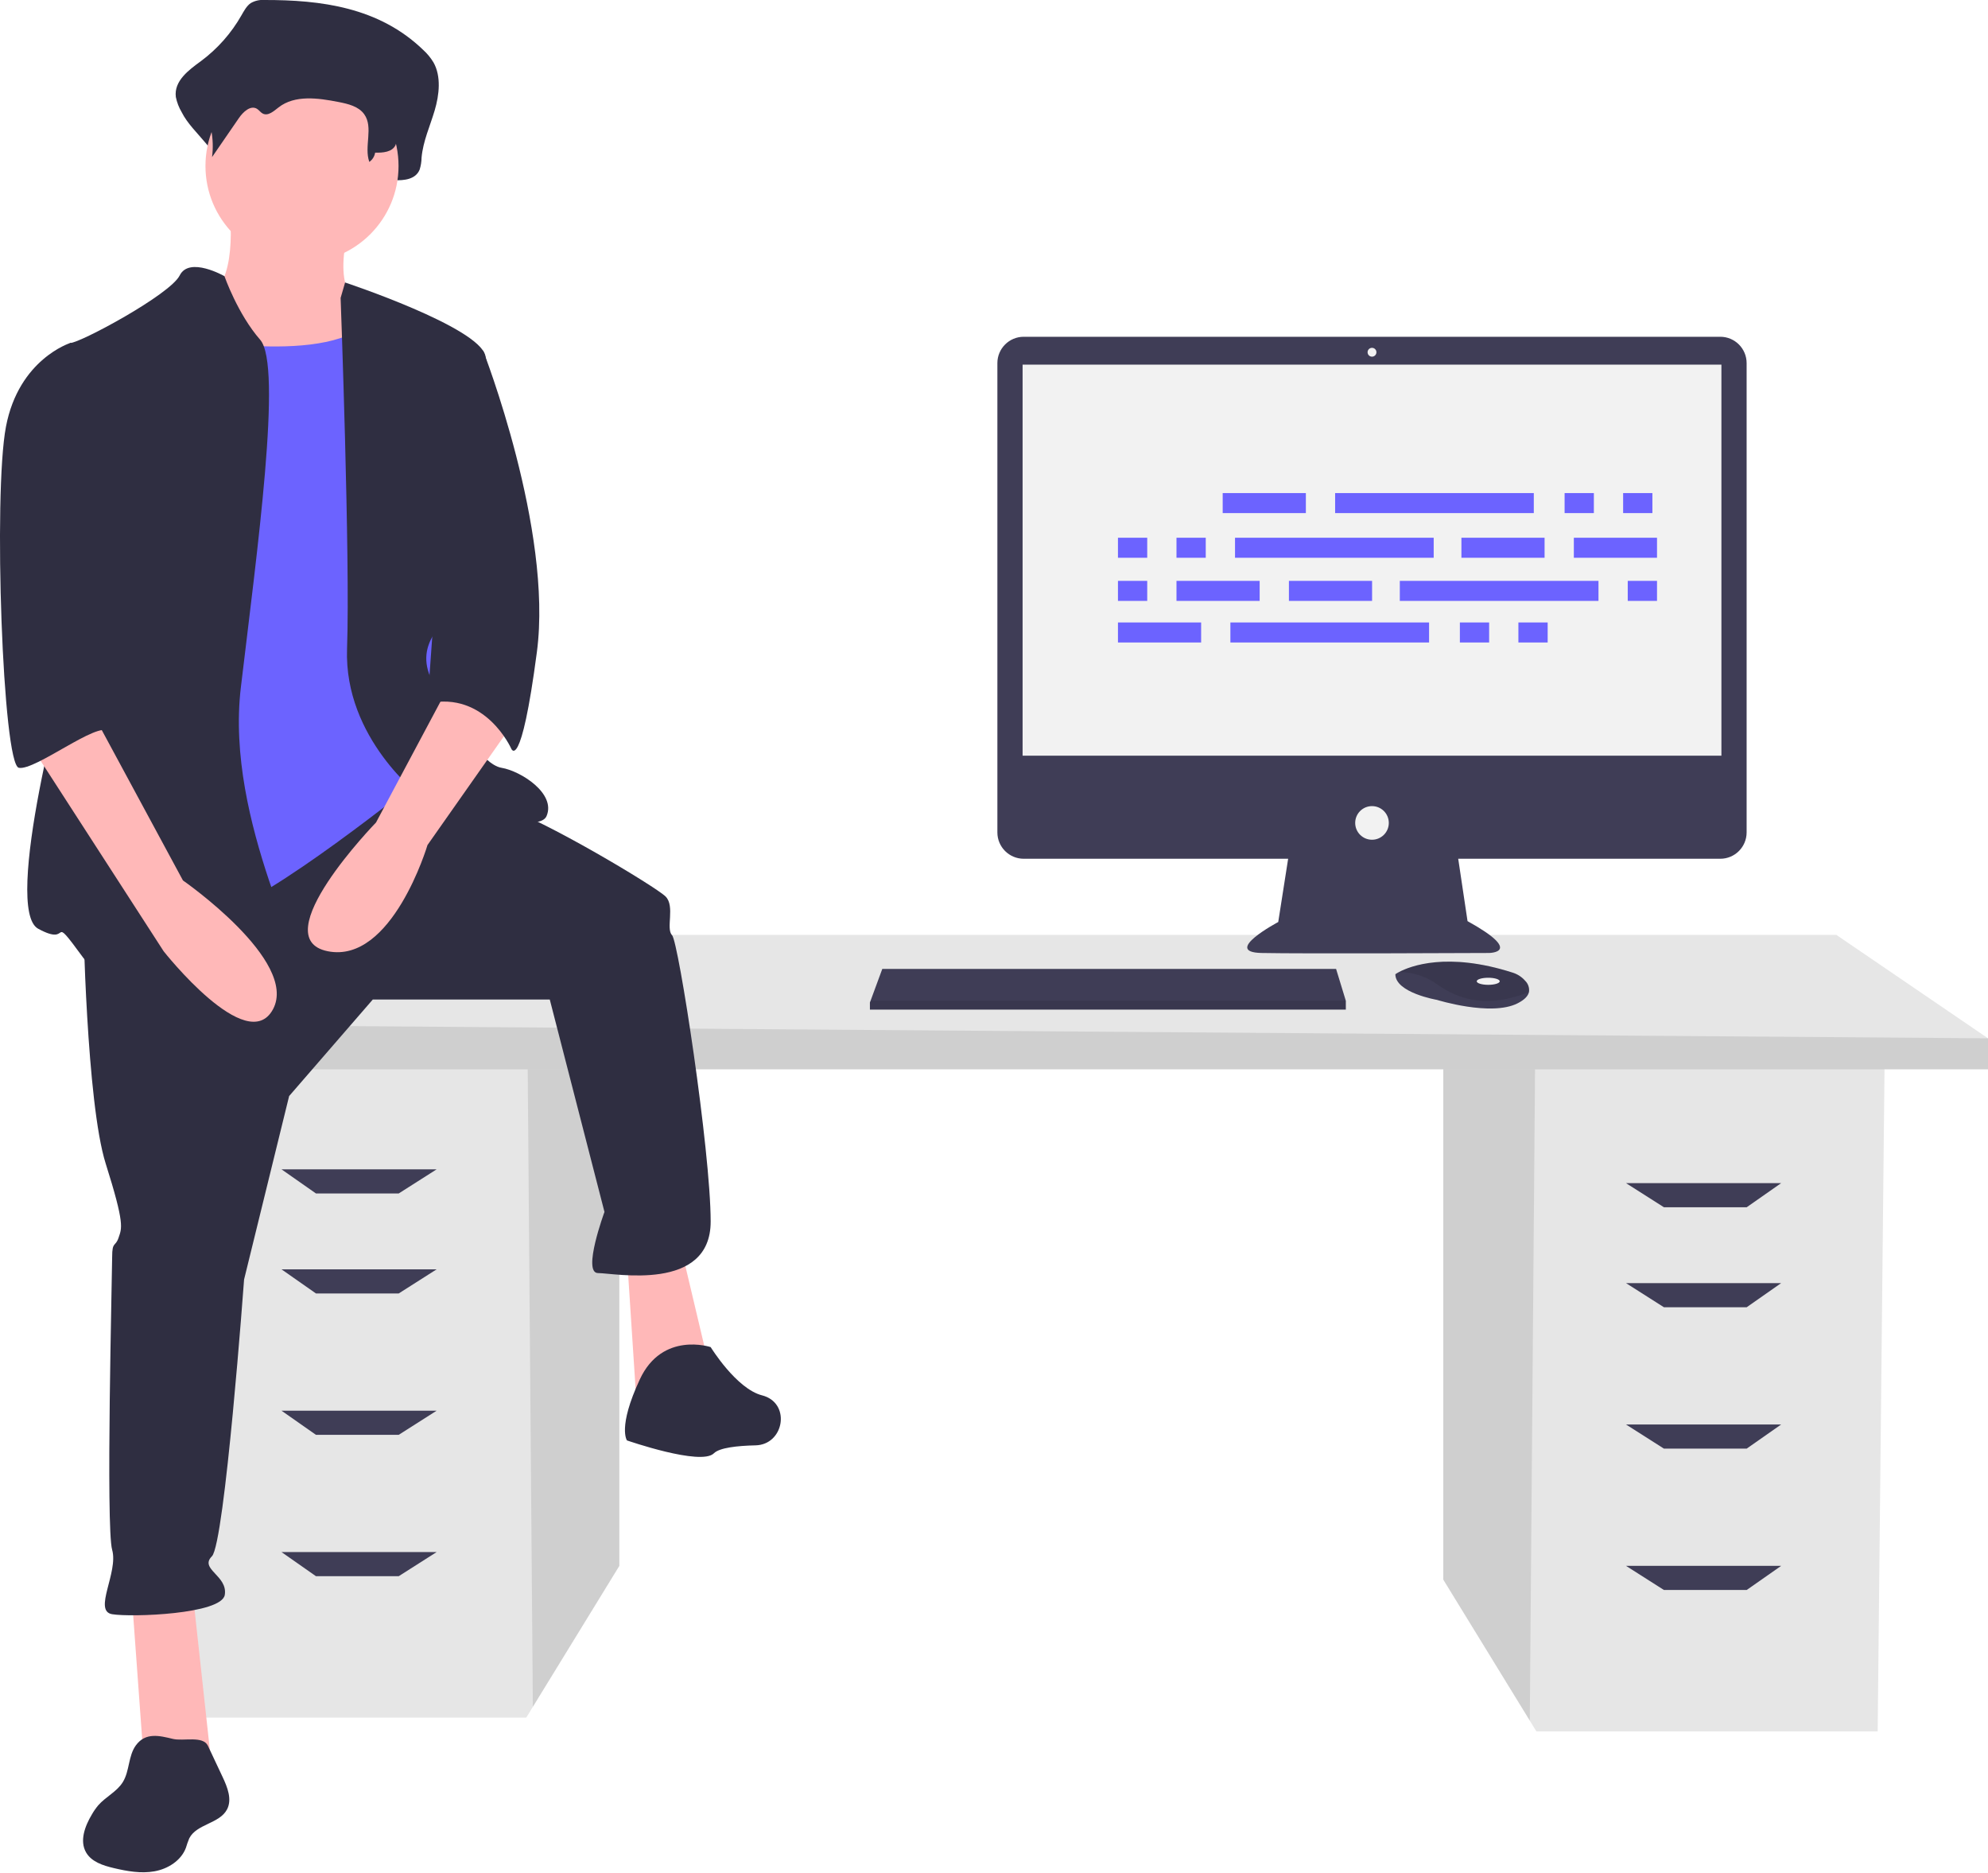
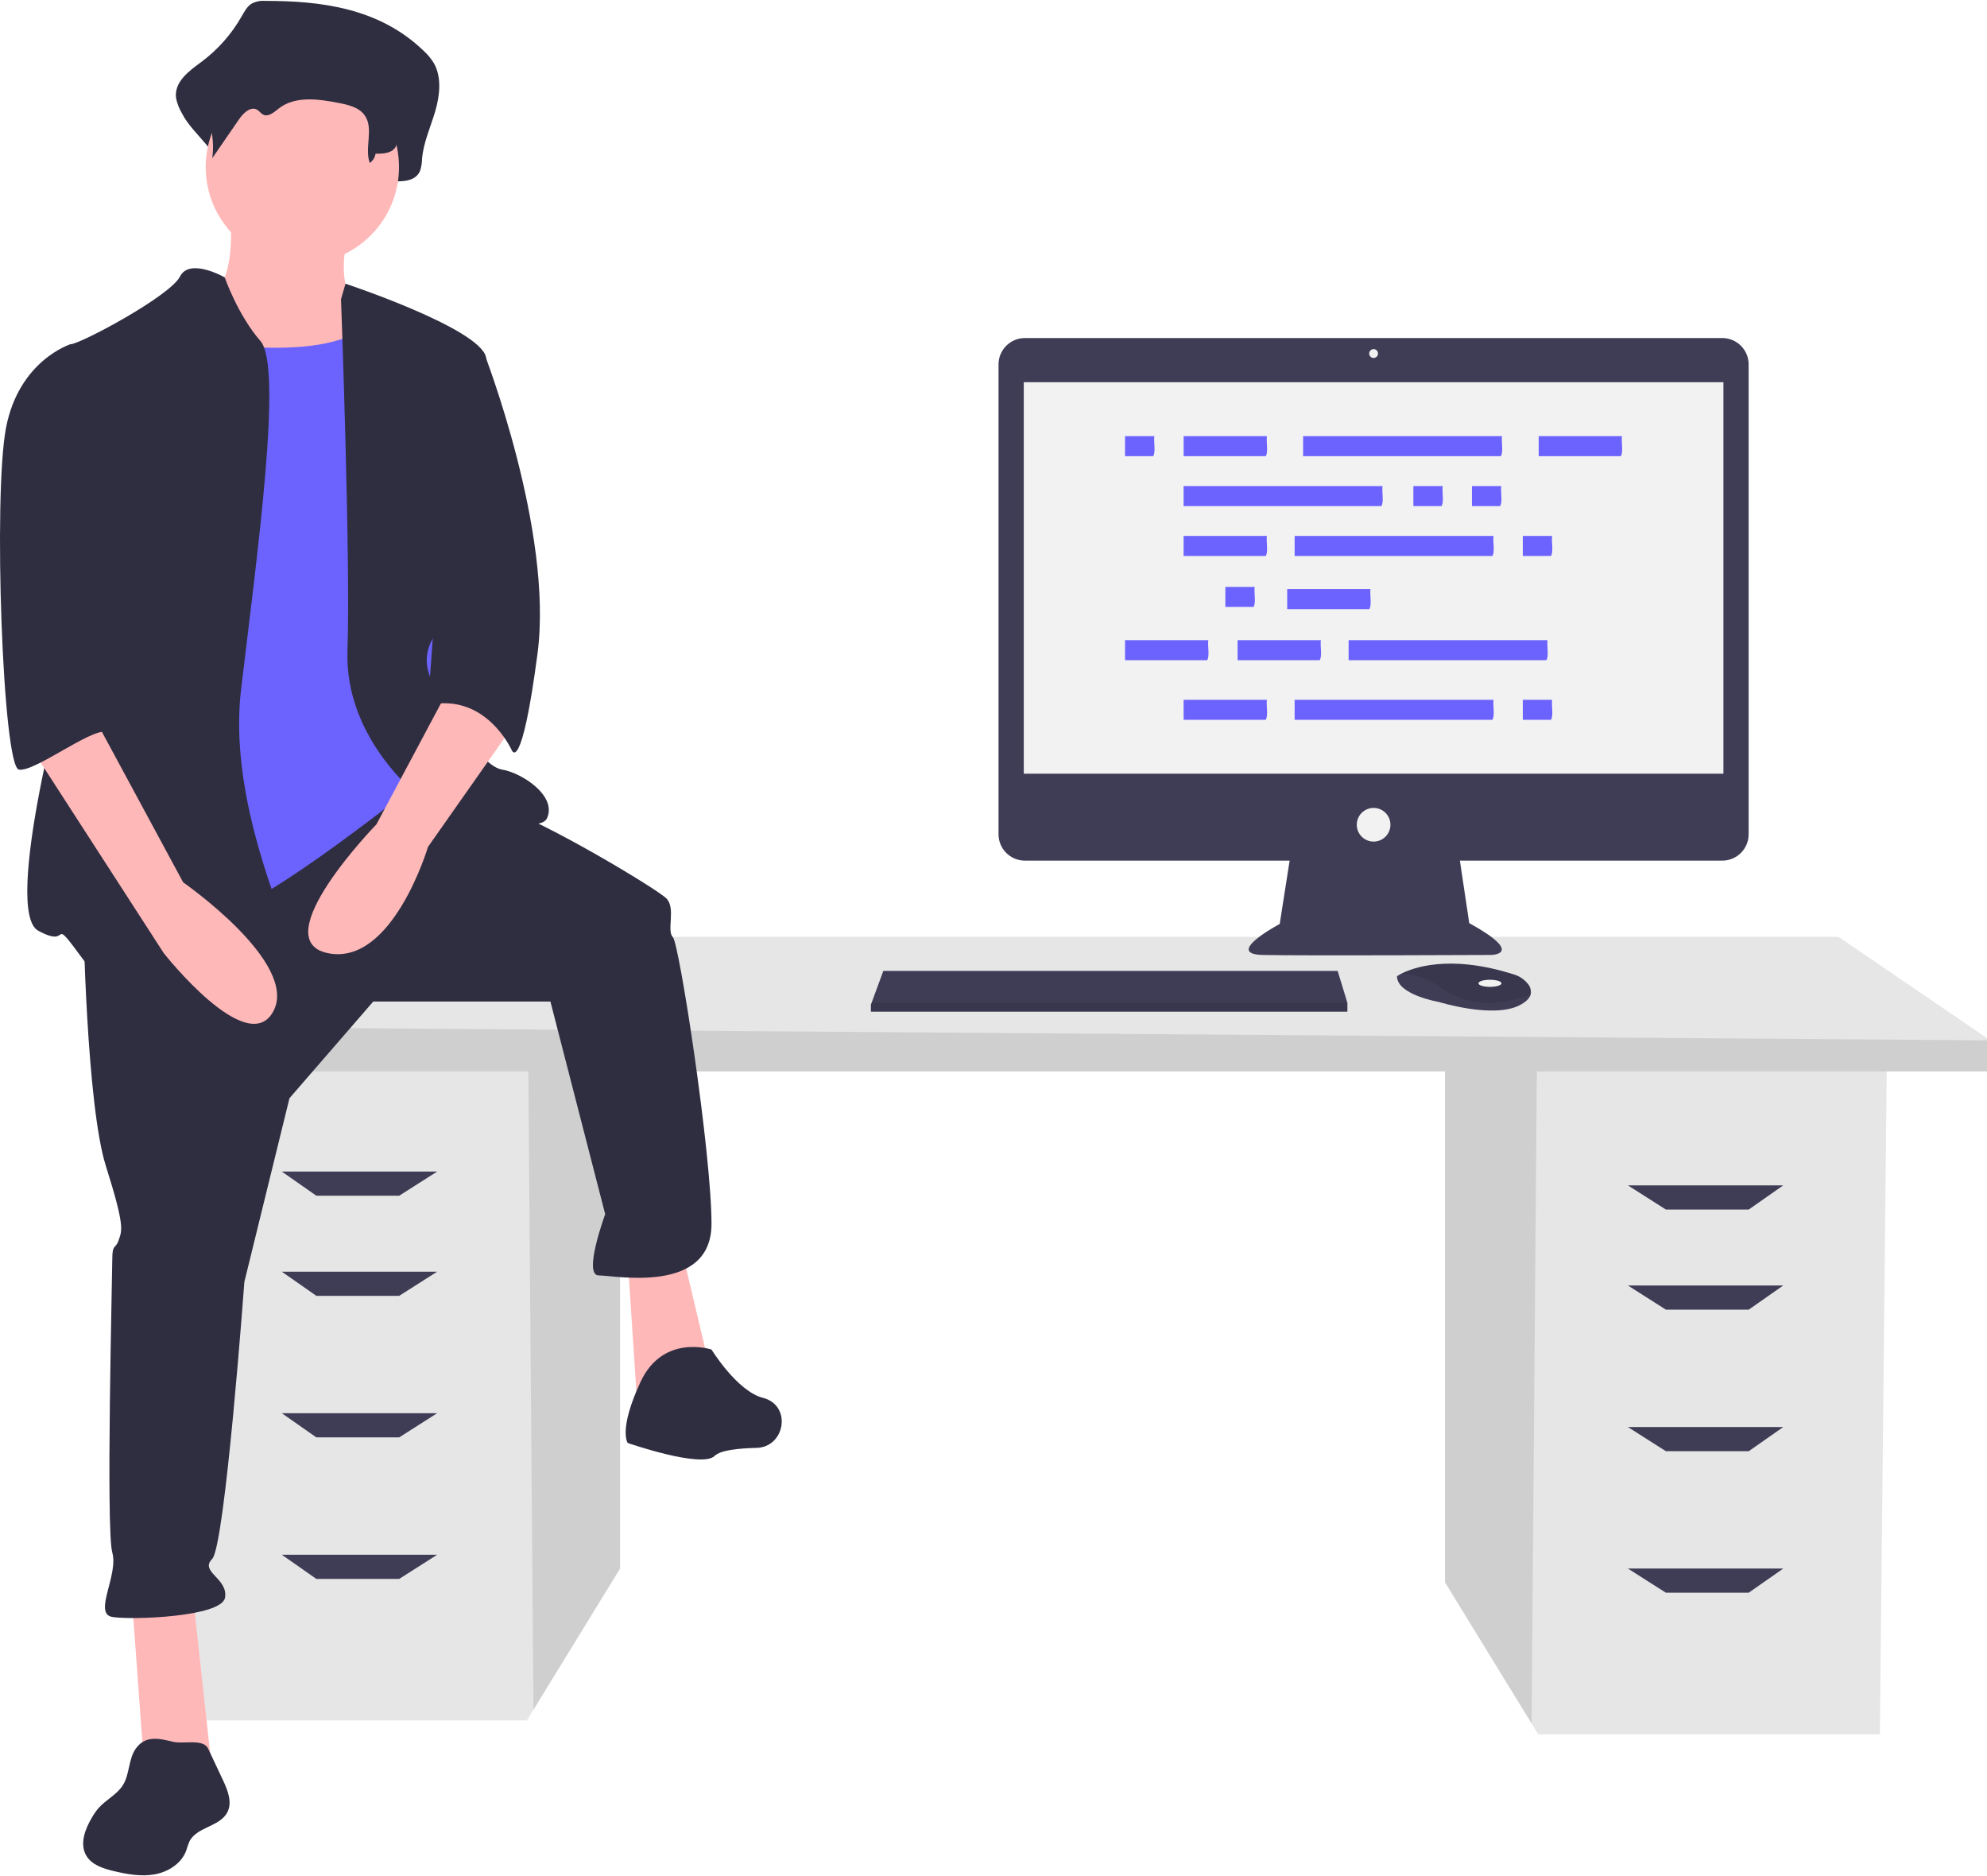
- <svg xmlns="http://www.w3.org/2000/svg" id="b52d7e2d-d80f-4111-b6ed-d15502ee1edd" data-name="Layer 1" width="711.188" height="669.683" viewBox="0 0 711.188 669.683">
-   <polygon points="516.326 380.018 516.326 565.013 547.27 615.443 549.625 619.279 671.722 619.279 674.189 380.018 516.326 380.018" fill="#e6e6e6" />
-   <polygon points="516.326 380.018 516.326 565.013 547.27 615.443 549.169 380.018 516.326 380.018" opacity="0.1" />
-   <polygon points="221.566 375.084 221.566 560.08 190.622 610.51 188.267 614.345 66.17 614.345 63.703 375.084 221.566 375.084" fill="#e6e6e6" />
-   <polygon points="221.566 375.084 221.566 560.08 190.622 610.51 188.723 375.084 221.566 375.084" opacity="0.1" />
-   <polygon points="711.188 371.385 711.188 382.484 47.67 382.484 47.67 366.451 109.335 334.385 656.923 334.385 711.188 371.385" fill="#e6e6e6" />
-   <polygon points="711.188 371.385 711.188 382.484 47.67 382.484 47.67 366.451 711.188 371.385" opacity="0.1" />
-   <polygon points="142.635 426.883 113.035 426.883 100.702 418.25 156.201 418.25 142.635 426.883" fill="#3f3d56" />
-   <polygon points="142.635 462.649 113.035 462.649 100.702 454.016 156.201 454.016 142.635 462.649" fill="#3f3d56" />
-   <polygon points="142.635 513.215 113.035 513.215 100.702 504.581 156.201 504.581 142.635 513.215" fill="#3f3d56" />
-   <polygon points="142.635 563.78 113.035 563.78 100.702 555.147 156.201 555.147 142.635 563.78" fill="#3f3d56" />
-   <polygon points="595.257 431.816 624.857 431.816 637.19 423.183 581.691 423.183 595.257 431.816" fill="#3f3d56" />
-   <polygon points="595.257 467.582 624.857 467.582 637.19 458.949 581.691 458.949 595.257 467.582" fill="#3f3d56" />
-   <polygon points="595.257 518.148 624.857 518.148 637.19 509.515 581.691 509.515 595.257 518.148" fill="#3f3d56" />
-   <polygon points="595.257 568.713 624.857 568.713 637.19 560.08 581.691 560.08 595.257 568.713" fill="#3f3d56" />
-   <path d="M859.82,235.615H610.634a9.423,9.423,0,0,0-9.424,9.424V412.897a9.423,9.423,0,0,0,9.424,9.424h94.593l-3.544,22.626s-20.253,10.759-6.013,11.076,81.328,0,81.328,0,12.974,0-7.595-11.392l-3.334-22.31h93.75a9.423,9.423,0,0,0,9.424-9.424V245.039A9.423,9.423,0,0,0,859.82,235.615Z" transform="translate(-244.406 -115.1587)" fill="#3f3d56" />
-   <rect x="365.823" y="130.424" width="249.996" height="139.871" fill="#f2f2f2" />
-   <circle cx="490.821" cy="125.994" r="1.582" fill="#f2f2f2" />
-   <circle cx="490.821" cy="294.346" r="6.013" fill="#f2f2f2" />
-   <polygon points="481.452 357.952 481.452 361.117 311.202 361.117 311.202 358.585 311.436 357.952 315.632 346.56 477.971 346.56 481.452 357.952" fill="#3f3d56" />
-   <path d="M791.376,470.013c-.31,1.326-1.481,2.725-4.127,4.047-9.493,4.747-28.797-1.266-28.797-1.266s-14.873-2.532-14.873-9.177a11.866,11.866,0,0,1,1.304-.775c3.991-2.112,17.225-7.322,40.691.221a9.786,9.786,0,0,1,4.46,2.923A4.667,4.667,0,0,1,791.376,470.013Z" transform="translate(-244.406 -115.1587)" fill="#3f3d56" />
-   <path d="M791.376,470.013c-11.62,4.452-21.977,4.785-32.607-2.598a23.343,23.343,0,0,0-13.886-4.573c3.991-2.112,17.225-7.322,40.691.221a9.786,9.786,0,0,1,4.46,2.923A4.667,4.667,0,0,1,791.376,470.013Z" transform="translate(-244.406 -115.1587)" opacity="0.1" />
-   <ellipse cx="532.4" cy="350.99" rx="4.114" ry="1.266" fill="#f2f2f2" />
-   <polygon points="481.452 357.952 481.452 361.117 311.202 361.117 311.202 358.585 311.436 357.952 481.452 357.952" opacity="0.1" />
-   <path d="M339.068,115.159a8.554,8.554,0,0,0-4.961,1.108c-1.476,1.011-2.406,2.782-3.356,4.429a52.986,52.986,0,0,1-14.434,16.305c-4.289,3.142-9.742,7.06-9.008,12.853a17.372,17.372,0,0,0,2.091,5.426c3.957,7.987,14.754,14.159,13.692,23.273,3.931-6.581-1.327-9.835,2.604-16.416,1.872-3.134,5.124-6.672,7.951-4.704.946.659,1.568,1.841,2.553,2.419,2.351,1.38,4.853-1.258,6.934-3.126,7.177-6.443,17.383-4.755,26.314-2.747,4.216.948,8.847,2.191,11.34,6.221,3.277,5.298-3.113,11.02-4.728,17.01a3.264,3.264,0,0,0,3.503,4.062c2.68-.264,5.854-.481,6.013-1.657,3.372.12,7.503-.262,8.947-3.772a14.762,14.762,0,0,0,.693-4.293c.53-5.897,3.033-11.277,4.691-16.89s2.379-12.191-.419-17.167a19.864,19.864,0,0,0-3.666-4.456C379.94,117.67,359.063,115.136,339.068,115.159Z" transform="translate(-244.406 -115.1587)" fill="#2f2e41" />
-   <path d="M326.544,190.064s3.453,28.778-9.209,31.081,11.511,41.441,11.511,41.441l57.557,6.907-13.814-46.045s-9.209-3.453-3.453-26.476S326.544,190.064,326.544,190.064Z" transform="translate(-244.406 -115.1587)" fill="#ffb8b8" />
-   <polygon points="47.028 569.318 51.633 632.631 75.806 632.631 68.9 569.318 47.028 569.318" fill="#ffb8b8" />
-   <polygon points="224.303 449.6 227.756 502.552 254.233 491.041 243.872 447.298 224.303 449.6" fill="#ffb8b8" />
-   <path d="M274.167,442.738s1.151,66.766,8.058,88.637,5.756,23.023,4.605,26.476-2.302,1.151-2.302,6.907-2.302,96.695,0,104.753-6.907,21.872,0,23.023,39.139,0,40.29-6.907-9.209-9.209-4.605-13.814,11.511-98.998,11.511-98.998l16.116-65.615,29.93-34.534H441.082l19.569,75.975s-8.058,21.872-2.302,21.872,40.29,6.907,40.29-18.418S487.127,451.947,484.825,449.645s1.151-10.36-2.302-13.814-43.743-27.627-58.708-32.232S387.857,393.515,387.857,393.515Z" transform="translate(-244.406 -115.1587)" fill="#2f2e41" />
-   <path d="M498.639,596.991s-17.267-5.756-25.325,11.511-4.605,21.872-4.605,21.872,26.476,9.209,31.081,4.605c2.003-2.003,8.365-2.699,14.913-2.846,9.973-.224,12.626-14.333,3.207-17.619q-.421-.147-.853-.255C507.848,611.955,498.639,596.991,498.639,596.991Z" transform="translate(-244.406 -115.1587)" fill="#2f2e41" />
-   <circle cx="108.038" cy="59.365" r="34.534" fill="#ffb8b8" />
-   <path d="M307.55,235.534s56.406,11.511,70.219-6.907,19.569,51.801,19.569,51.801l6.907,73.673-10.36,40.29s-54.103,43.743-71.37,47.197-43.743,5.756-43.743,5.756,8.058-127.776,8.058-130.078S307.55,235.534,307.55,235.534Z" transform="translate(-244.406 -115.1587)" fill="#6c63ff" />
-   <path d="M324.704,213.945s-12.55-7.189-16.003-.282S273.016,237.836,269.562,237.836s6.907,95.544,2.302,107.056S245.389,440.436,258.051,447.343s3.453-6.907,16.116,10.36,74.824,17.267,78.277,10.36-27.627-58.708-21.872-107.056,14.965-115.114,6.907-124.323S324.704,213.945,324.704,213.945Z" transform="translate(-244.406 -115.1587)" fill="#2f2e41" />
-   <path d="M366.258,221.72l1.603-5.518s47.895,15.878,50.198,26.238,1.151,82.882-6.907,88.637-19.569,14.965-11.511,28.778,17.267,28.778,24.174,29.93,19.569,9.209,16.116,17.267-44.894-6.907-44.894-6.907-27.627-20.72-26.476-52.952S366.258,221.72,366.258,221.72Z" transform="translate(-244.406 -115.1587)" fill="#2f2e41" />
-   <path d="M406.548,357.554l-27.627,51.801s-40.29,41.441-17.267,46.045,35.685-37.987,35.685-37.987l29.93-42.592Z" transform="translate(-244.406 -115.1587)" fill="#ffb8b8" />
-   <path d="M340.75,124.195a7.838,7.838,0,0,0-4.039.783,9.413,9.413,0,0,0-2.732,3.131,39.773,39.773,0,0,1-11.75,11.524c-3.491,2.221-7.93,4.99-7.333,9.084a11.359,11.359,0,0,0,1.702,3.835,30.163,30.163,0,0,1,3.665,18.801l9.6-13.954c1.524-2.215,4.171-4.715,6.472-3.324.77.466,1.276,1.301,2.078,1.71,1.914.975,3.95-.889,5.644-2.21,5.842-4.554,14.15-3.361,21.421-1.942,3.432.67,7.202,1.549,9.231,4.397,3.372,4.733-.149,11.572,1.819,17.04a5.023,5.023,0,0,0,2.079-3.317c2.745.085,6.107-.185,7.283-2.666a9.188,9.188,0,0,0,.564-3.034c.432-4.168,2.469-7.971,3.819-11.938s1.937-8.616-.341-12.133a14.681,14.681,0,0,0-2.984-3.149C374.022,125.97,357.027,124.178,340.75,124.195Z" transform="translate(-244.406 -115.1587)" fill="#2f2e41" />
-   <path d="M406.548,237.836l10.725,2.847s24.96,63.919,19.204,107.662-9.209,34.534-9.209,34.534-9.209-20.72-29.93-16.116Z" transform="translate(-244.406 -115.1587)" fill="#2f2e41" />
-   <path d="M293.029,739.422c-2.776,3.772-2.219,9.165-4.678,13.151-2.131,3.455-6.148,5.267-8.814,8.329a22.326,22.326,0,0,0-2.266,3.26c-2.473,4.143-4.483,9.452-2.048,13.616,1.959,3.35,6.078,4.66,9.855,5.552,4.774,1.128,9.734,2.031,14.564,1.169s9.549-3.819,11.271-8.412a32.5,32.5,0,0,1,1.205-3.401c2.617-5.153,10.827-5.209,13.506-10.33,1.875-3.584.151-7.916-1.571-11.576l-5.261-11.177c-1.746-3.709-8.824-1.576-12.513-2.465C301.465,735.978,296.491,734.701,293.029,739.422Z" transform="translate(-244.406 -115.1587)" fill="#2f2e41" />
-   <path d="M254.598,380.577l48.348,74.824s29.93,37.987,39.139,20.72-32.232-46.045-32.232-46.045L278.772,372.519Z" transform="translate(-244.406 -115.1587)" fill="#ffb8b8" />
-   <path d="M278.772,240.138,269.562,237.836s-18.418,5.756-23.023,29.93-1.151,120.869,4.605,122.02,28.427-16.837,32.056-13.023-7.882-15.756-4.429-26.116S278.772,240.138,278.772,240.138Z" transform="translate(-244.406 -115.1587)" fill="#2f2e41" />
-   <g id="f3c2397c-d780-4cc6-97d8-1503d8277a2c" data-name="Group 13">
-     <rect id="ad41612f-86f7-46b2-a964-3a5da7bcf3cf" data-name="Rectangle 55" x="437.407" y="176.363" width="29.752" height="7.163" fill="#6c63ff" />
-     <rect id="b9a0b375-cc2a-4c59-8850-661af54e4f62" data-name="Rectangle 56" x="559.722" y="176.363" width="10.468" height="7.163" fill="#6c63ff" />
-     <rect id="e174c2ab-9bc5-41ec-b37c-b06fbf8a9878" data-name="Rectangle 57" x="580.659" y="176.363" width="10.468" height="7.163" fill="#6c63ff" />
-     <rect id="ba2479ac-4c7d-43b4-a028-73b1e20e4002" data-name="Rectangle 58" x="477.628" y="176.363" width="71.075" height="7.163" fill="#6c63ff" />
-     <rect id="ac60ef86-00f2-480b-8171-28b6fdfc1958" data-name="Rectangle 59" x="399.941" y="222.644" width="29.752" height="7.163" fill="#6c63ff" />
-     <rect id="b3d8298d-cd65-487a-8b19-4cee946356e7" data-name="Rectangle 60" x="522.256" y="222.644" width="10.468" height="7.163" fill="#6c63ff" />
-     <rect id="ed27f15f-f0c4-4569-8330-a6688f8e356c" data-name="Rectangle 61" x="543.193" y="222.644" width="10.468" height="7.163" fill="#6c63ff" />
-     <rect id="f685c005-adaf-4d60-acda-005b037d82a6" data-name="Rectangle 62" x="440.162" y="222.644" width="71.075" height="7.163" fill="#6c63ff" />
-     <rect id="eca7c7fc-83f8-48ca-a588-6606db47af3f" data-name="Rectangle 63" x="522.807" y="192.341" width="29.752" height="7.163" fill="#6c63ff" />
-     <rect id="a71b5b2f-f8b9-481d-a301-5e3357e5fe42" data-name="Rectangle 64" x="563.028" y="192.341" width="29.752" height="7.163" fill="#6c63ff" />
-     <rect id="abb3a25a-f854-41fc-8391-e6ad9fbe2417" data-name="Rectangle 66" x="399.941" y="192.341" width="10.468" height="7.163" fill="#6c63ff" />
-     <rect id="add2b425-b775-4eb5-9c25-8c4c14f957c9" data-name="Rectangle 67" x="420.878" y="192.341" width="10.468" height="7.163" fill="#6c63ff" />
-     <rect id="b7159612-3b84-4b0b-a885-612eaab04c06" data-name="Rectangle 68" x="441.815" y="192.341" width="71.075" height="7.163" fill="#6c63ff" />
-     <rect id="edfc7301-4de5-47dc-80e2-1ae2da982d6d" data-name="Rectangle 69" x="461.099" y="207.768" width="29.752" height="7.163" fill="#6c63ff" />
-     <rect id="e1009f91-6275-4375-80fa-0d778e331fdc" data-name="Rectangle 70" x="420.878" y="207.768" width="29.752" height="7.163" fill="#6c63ff" />
-     <rect id="a060fb9f-1f1a-4862-9a69-16dd49199e18" data-name="Rectangle 71" x="399.941" y="207.768" width="10.468" height="7.163" fill="#6c63ff" />
-     <rect id="b6754d5f-104f-449c-b9a9-cf9ac82bf5fe" data-name="Rectangle 73" x="582.312" y="207.768" width="10.468" height="7.163" fill="#6c63ff" />
-     <rect id="e6ed1ccd-2cfd-450f-a339-07df3a1ee6bb" data-name="Rectangle 74" x="500.768" y="207.768" width="71.075" height="7.163" fill="#6c63ff" />
+ <svg xmlns="http://www.w3.org/2000/svg" id="b52d7e2d-d80f-4111-b6ed-d15502ee1edd" data-name="Layer 1" version="1.1" viewBox="0 0 710 670">
+   <polygon transform="translate(0 .31732)" points="671.72 619.28 674.19 380.02 516.33 380.02 516.33 565.01 547.27 615.44 549.62 619.28" fill="#e6e6e6" />
+   <polygon transform="translate(0 .31732)" points="516.33 380.02 516.33 565.01 547.27 615.44 549.17 380.02" opacity=".1" />
+   <polygon transform="translate(0 .31732)" points="66.17 614.34 63.703 375.08 221.57 375.08 221.57 560.08 190.62 610.51 188.27 614.34" fill="#e6e6e6" />
+   <polygon transform="translate(0 .31732)" points="221.57 375.08 221.57 560.08 190.62 610.51 188.72 375.08" opacity=".1" />
+   <polygon transform="translate(0 .31732)" points="109.34 334.38 656.92 334.38 711.19 371.38 711.19 382.48 47.67 382.48 47.67 366.45" fill="#e6e6e6" />
+   <polygon transform="translate(0 .31732)" points="711.19 371.38 711.19 382.48 47.67 382.48 47.67 366.45" opacity=".1" />
+   <g fill="#3f3d56">
+     <polygon transform="translate(0 .31732)" points="142.64 426.88 113.04 426.88 100.7 418.25 156.2 418.25" />
+     <polygon transform="translate(0 .31732)" points="142.64 462.65 113.04 462.65 100.7 454.02 156.2 454.02" />
+     <polygon transform="translate(0 .31732)" points="142.64 513.22 113.04 513.22 100.7 504.58 156.2 504.58" />
+     <polygon transform="translate(0 .31732)" points="142.64 563.78 113.04 563.78 100.7 555.15 156.2 555.15" />
+     <polygon transform="translate(0 .31732)" points="595.26 431.82 624.86 431.82 637.19 423.18 581.69 423.18" />
+     <polygon transform="translate(0 .31732)" points="595.26 467.58 624.86 467.58 637.19 458.95 581.69 458.95" />
+     <polygon transform="translate(0 .31732)" points="595.26 518.15 624.86 518.15 637.19 509.52 581.69 509.52" />
+     <polygon transform="translate(0 .31732)" points="595.26 568.71 624.86 568.71 637.19 560.08 581.69 560.08" />
+     <path d="m615.41 120.77h-249.19a9.423 9.423 0 0 0-9.424 9.424v167.86a9.423 9.423 0 0 0 9.424 9.424h94.593l-3.544 22.626s-20.253 10.759-6.013 11.076 81.328 0 81.328 0 12.974 0-7.595-11.392l-3.334-22.31h93.75a9.423 9.423 0 0 0 9.424-9.424v-167.86a9.423 9.423 0 0 0-9.424-9.424z" />
+   </g>
+   <g fill="#f2f2f2">
+     <rect x="365.82" y="136.55" width="250" height="139.87" />
+     <circle cx="490.82" cy="126.31" r="1.582" />
+     <circle cx="490.82" cy="294.66" r="6.013" />
+   </g>
+   <polygon transform="translate(0 .31732)" points="311.44 357.95 315.63 346.56 477.97 346.56 481.45 357.95 481.45 361.12 311.2 361.12 311.2 358.58" fill="#3f3d56" />
+   <path d="m546.97 355.17c-0.31 1.326-1.481 2.725-4.127 4.047-9.493 4.747-28.797-1.266-28.797-1.266s-14.873-2.532-14.873-9.177a11.866 11.866 0 0 1 1.304-0.775c3.991-2.112 17.225-7.322 40.691 0.221a9.786 9.786 0 0 1 4.46 2.923 4.667 4.667 0 0 1 1.342 4.027z" fill="#3f3d56" />
+   <path d="m546.97 355.17c-11.62 4.452-21.977 4.785-32.607-2.598a23.343 23.343 0 0 0-13.886-4.573c3.991-2.112 17.225-7.322 40.691 0.221a9.786 9.786 0 0 1 4.46 2.923 4.667 4.667 0 0 1 1.342 4.027z" opacity=".1" />
+   <ellipse cx="532.4" cy="351.31" rx="4.114" ry="1.266" fill="#f2f2f2" />
+   <polygon transform="translate(0 .31732)" points="311.44 357.95 481.45 357.95 481.45 361.12 311.2 361.12 311.2 358.58" opacity=".1" />
+   <path d="m94.661 0.317a8.554 8.554 0 0 0-4.961 1.108c-1.476 1.011-2.406 2.782-3.356 4.429a52.986 52.986 0 0 1-14.434 16.305c-4.289 3.142-9.742 7.06-9.008 12.853a17.372 17.372 0 0 0 2.091 5.426c3.957 7.987 14.754 14.159 13.692 23.273 3.931-6.581-1.327-9.835 2.604-16.416 1.872-3.134 5.124-6.672 7.95-4.704 0.946 0.659 1.568 1.841 2.553 2.419 2.351 1.38 4.853-1.258 6.934-3.126 7.177-6.443 17.383-4.755 26.314-2.747 4.216 0.948 8.847 2.191 11.34 6.221 3.277 5.298-3.113 11.02-4.728 17.01a3.264 3.264 0 0 0 3.503 4.062c2.68-0.264 5.854-0.481 6.013-1.657 3.372 0.12 7.503-0.262 8.947-3.772a14.762 14.762 0 0 0 0.693-4.293c0.53-5.897 3.033-11.277 4.691-16.89s2.379-12.19-0.419-17.167a19.864 19.864 0 0 0-3.666-4.456c-15.879-15.367-36.756-17.901-56.752-17.878z" fill="#2f2e41" />
+   <g fill="#ffb8b8">
+     <path d="m82.138 75.223s3.453 28.778-9.209 31.081 11.511 41.441 11.511 41.441l57.557 6.907-13.814-46.045s-9.209-3.453-3.453-26.476c5.756-23.023-42.592-6.907-42.592-6.907z" />
+     <polygon transform="translate(0 .31732)" points="47.028 569.32 51.633 632.63 75.806 632.63 68.9 569.32" />
+     <polygon transform="translate(0 .31732)" points="224.3 449.6 227.76 502.55 254.23 491.04 243.87 447.3" />
+   </g>
+   <path d="m29.761 327.9s1.151 66.766 8.058 88.637 5.756 23.023 4.605 26.476-2.302 1.151-2.302 6.907-2.302 96.695 0 104.75-6.907 21.872 0 23.023 39.139 0 40.29-6.907-9.209-9.209-4.604-13.814 11.511-98.998 11.511-98.998l16.116-65.615 29.93-34.534h63.312l19.569 75.975s-8.058 21.872-2.302 21.872 40.29 6.907 40.29-18.418-11.511-100.15-13.814-102.45 1.151-10.36-2.302-13.814-43.743-27.627-58.708-32.232-35.958-10.085-35.958-10.085z" fill="#2f2e41" />
+   <path d="m254.23 482.15s-17.267-5.756-25.325 11.511-4.604 21.872-4.604 21.872 26.476 9.209 31.081 4.604c2.003-2.003 8.365-2.699 14.913-2.846 9.973-0.224 12.626-14.333 3.208-17.619q-0.421-0.147-0.853-0.255c-9.209-2.302-18.418-17.267-18.418-17.267z" fill="#2f2e41" />
+   <circle cx="108.04" cy="59.682" r="34.534" fill="#ffb8b8" />
+   <path d="m63.144 120.69s56.406 11.511 70.219-6.907c13.814-18.418 19.569 51.801 19.569 51.801l6.907 73.673-10.36 40.29s-54.103 43.743-71.37 47.197-43.743 5.756-43.743 5.756 8.058-127.78 8.058-130.08 20.72-81.731 20.72-81.731z" fill="#6c63ff" />
+   <path d="m80.298 99.103s-12.55-7.189-16.003-0.282c-3.453 6.907-35.685 24.174-39.139 24.174s6.907 95.544 2.302 107.06-26.476 95.544-13.814 102.45 3.453-6.907 16.116 10.36 74.824 17.267 78.277 10.36-27.627-58.708-21.872-107.06 14.965-115.11 6.907-124.32-12.775-22.74-12.775-22.74z" fill="#2f2e41" />
+   <path d="m121.85 106.88 1.603-5.518s47.895 15.878 50.198 26.238 1.151 82.882-6.907 88.637-19.569 14.965-11.511 28.778 17.267 28.778 24.174 29.93 19.569 9.209 16.116 17.267-44.894-6.907-44.894-6.907-27.627-20.72-26.476-52.952-2.302-125.47-2.302-125.47z" fill="#2f2e41" />
+   <path d="m162.14 242.71-27.627 51.801s-40.29 41.441-17.267 46.045 35.685-37.988 35.685-37.988l29.93-42.592z" fill="#ffb8b8" />
+   <g fill="#2f2e41">
+     <path d="m96.344 9.353a7.838 7.838 0 0 0-4.039 0.783 9.413 9.413 0 0 0-2.732 3.131 39.773 39.773 0 0 1-11.75 11.524c-3.491 2.221-7.93 4.99-7.333 9.084a11.359 11.359 0 0 0 1.702 3.835 30.163 30.163 0 0 1 3.665 18.801l9.6-13.954c1.524-2.215 4.171-4.715 6.472-3.324 0.77 0.466 1.276 1.301 2.078 1.71 1.914 0.975 3.95-0.889 5.644-2.21 5.842-4.554 14.15-3.361 21.421-1.942 3.432 0.67 7.202 1.549 9.231 4.397 3.372 4.733-0.149 11.572 1.819 17.04a5.023 5.023 0 0 0 2.079-3.317c2.745 0.085 6.107-0.185 7.283-2.666a9.188 9.188 0 0 0 0.564-3.034c0.432-4.168 2.469-7.971 3.819-11.938s1.937-8.616-0.341-12.133a14.681 14.681 0 0 0-2.984-3.149c-12.926-10.861-29.921-12.652-46.198-12.636z" />
+     <path d="m162.14 122.99 10.725 2.847s24.96 63.919 19.204 107.66-9.209 34.534-9.209 34.534-9.209-20.72-29.93-16.116z" />
+     <path d="m48.623 624.58c-2.776 3.772-2.219 9.165-4.678 13.151-2.131 3.455-6.148 5.267-8.814 8.329a22.326 22.326 0 0 0-2.266 3.26c-2.473 4.143-4.483 9.452-2.048 13.616 1.959 3.35 6.078 4.66 9.855 5.552 4.774 1.128 9.734 2.031 14.564 1.169s9.549-3.819 11.271-8.412a32.5 32.5 0 0 1 1.205-3.401c2.618-5.153 10.827-5.209 13.506-10.33 1.875-3.584 0.151-7.916-1.571-11.576l-5.261-11.177c-1.746-3.709-8.824-1.576-12.513-2.465-4.812-1.159-9.787-2.436-13.248 2.284z" />
+   </g>
+   <path d="m10.192 265.74 48.348 74.824s29.93 37.987 39.139 20.72-32.232-46.045-32.232-46.045l-31.081-57.557z" fill="#ffb8b8" />
+   <path d="m34.366 125.3-9.209-2.302s-18.418 5.756-23.023 29.93-1.151 120.87 4.604 122.02 28.427-16.837 32.056-13.023-7.882-15.756-4.429-26.116 3e-5 -110.51 3e-5 -110.51z" fill="#2f2e41" />
+   <g transform="translate(-113.79 -787.89)" fill="#6c63ff">
+     <path d="m618.82 961.54h10.468c-0.287 2.237 0.565 5.613-0.409 7.163h-10.06v-7.163z" />
+     <path d="m639.75 961.54h10.468c-0.287 2.237 0.565 5.613-0.409 7.163h-10.06v-7.163z" />
+     <path d="m536.72 961.54h71.075c-0.287 2.237 0.565 5.613-0.409 7.163h-70.666v-7.163z" />
+     <path d="m556.01 1016.6h29.752c-0.287 2.237 0.565 5.613-0.409 7.163h-29.343v-7.163z" />
+     <path d="m515.79 1016.6h29.752c-0.287 2.237 0.565 5.613-0.409 7.163h-29.343v-7.163z" />
+     <path d="m595.68 1016.6h71.075c-0.287 2.237 0.565 5.613-0.409 7.163h-70.666v-7.163z" />
+     <path d="m573.74 998.35h29.752c-0.287 2.237 0.565 5.613-0.409 7.163h-29.343v-7.163z" />
+     <path d="m551.64 997.58h10.468c-0.287 2.237 0.565 5.613-0.409 7.163h-10.06v-7.163z" />
+     <path d="m536.72 979.36h29.752c-0.287 2.237 0.565 5.613-0.409 7.163h-29.343v-7.163z" />
+     <path d="m657.93 979.36h10.468c-0.287 2.237 0.565 5.613-0.409 7.163h-10.06v-7.163z" />
+     <path d="m576.39 979.36h71.075c-0.287 2.237 0.565 5.613-0.409 7.163h-70.666v-7.163z" />
+     <path d="m536.73 943.71h29.752c-0.287 2.237 0.565 5.613-0.409 7.163h-29.343v-7.163z" />
+     <path d="m515.79 943.71h10.468c-0.287 2.237 0.565 5.613-0.409 7.163h-10.06v-7.163z" />
+     <path d="m579.42 943.71h71.075c-0.287 2.237 0.565 5.613-0.409 7.163h-70.666v-7.163z" />
+     <path d="m663.6 943.71h29.752c-0.287 2.237 0.565 5.613-0.409 7.163h-29.343v-7.163z" />
+     <path d="m536.72 1037.9h29.752c-0.287 2.237 0.565 5.613-0.409 7.163h-29.343v-7.163z" />
+     <path d="m657.93 1037.9h10.468c-0.287 2.237 0.565 5.613-0.409 7.163h-10.06v-7.163z" />
+     <path d="m576.39 1037.9h71.075c-0.287 2.237 0.565 5.613-0.409 7.163h-70.666v-7.163z" />
  </g>
</svg>
